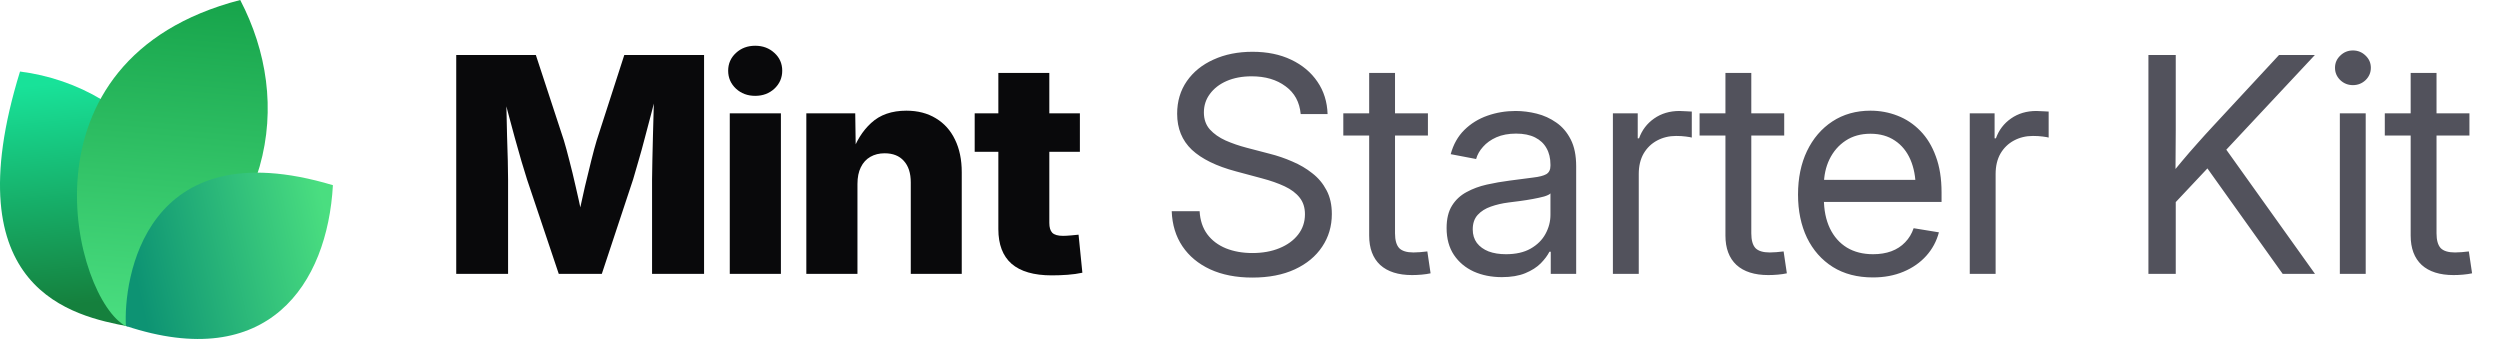
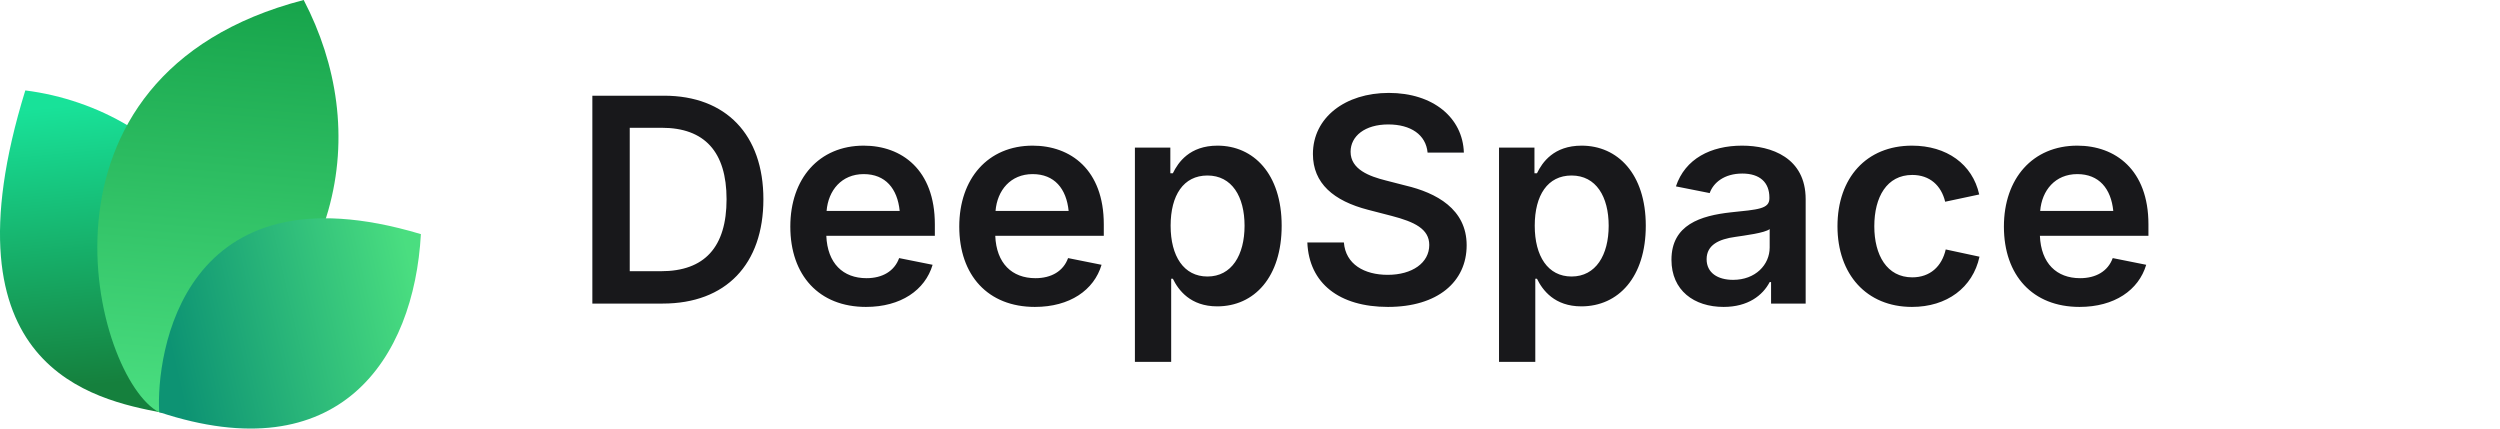
- <svg xmlns="http://www.w3.org/2000/svg" width="177" height="24" viewBox="0 0 177 24" fill="none">
-   <path d="M9.061 23.108C5.268 22.377 -3.391 20.627 1.417 5.064C9.634 6.099 16.973 14.064 9.061 23.108Z" fill="url(#paint0_linear_17557_2020)" />
-   <path d="M8.919 23.094C5.276 21.222 0.784 4.209 17.007 0C20.757 7.193 19.621 16.545 8.919 23.094Z" fill="url(#paint1_linear_17557_2020)" />
-   <path d="M8.914 23.079C8.735 19.882 10.159 9.085 23.57 13.111C23.181 20.123 18.984 26.418 8.914 23.079Z" fill="url(#paint2_linear_17557_2020)" />
-   <path d="M32.301 19.392V3.894H37.938L39.925 9.948C40.036 10.315 40.164 10.787 40.31 11.362C40.462 11.938 40.611 12.552 40.757 13.204C40.91 13.855 41.048 14.483 41.173 15.086C41.305 15.682 41.412 16.192 41.495 16.615H40.695C40.771 16.192 40.871 15.682 40.996 15.086C41.128 14.49 41.267 13.866 41.412 13.214C41.565 12.562 41.714 11.948 41.86 11.373C42.005 10.79 42.133 10.315 42.244 9.948L44.2 3.894H49.848V19.392H46.166V12.704C46.166 12.357 46.173 11.917 46.187 11.383C46.2 10.849 46.214 10.27 46.228 9.646C46.249 9.022 46.266 8.391 46.28 7.753C46.301 7.115 46.311 6.519 46.311 5.964H46.623C46.485 6.561 46.332 7.181 46.166 7.826C45.999 8.471 45.833 9.102 45.666 9.719C45.507 10.336 45.351 10.901 45.198 11.414C45.053 11.928 44.928 12.357 44.824 12.704L42.608 19.392H39.561L37.314 12.704C37.203 12.357 37.072 11.928 36.919 11.414C36.773 10.901 36.614 10.34 36.441 9.729C36.274 9.112 36.104 8.481 35.931 7.836C35.764 7.192 35.608 6.567 35.463 5.964H35.827C35.834 6.512 35.844 7.105 35.858 7.743C35.872 8.374 35.886 9.005 35.9 9.636C35.92 10.26 35.938 10.839 35.952 11.373C35.965 11.907 35.972 12.351 35.972 12.704V19.392H32.301ZM51.668 19.392V8.024H55.288V19.392H51.668ZM53.468 6.786C52.927 6.786 52.473 6.616 52.105 6.276C51.738 5.93 51.554 5.507 51.554 5.007C51.554 4.508 51.738 4.088 52.105 3.749C52.473 3.409 52.927 3.239 53.468 3.239C54.009 3.239 54.463 3.409 54.83 3.749C55.198 4.082 55.382 4.501 55.382 5.007C55.382 5.507 55.198 5.93 54.83 6.276C54.463 6.616 54.009 6.786 53.468 6.786ZM60.708 13.027V19.392H57.088V8.024H60.551L60.593 10.967H60.281C60.593 10.024 61.061 9.268 61.685 8.7C62.309 8.124 63.138 7.836 64.171 7.836C64.975 7.836 65.672 8.017 66.262 8.377C66.851 8.731 67.302 9.234 67.614 9.885C67.933 10.537 68.092 11.307 68.092 12.194V19.392H64.483V12.912C64.483 12.26 64.32 11.754 63.994 11.394C63.675 11.033 63.221 10.853 62.632 10.853C62.25 10.853 61.914 10.936 61.623 11.102C61.332 11.269 61.106 11.515 60.947 11.841C60.787 12.16 60.708 12.555 60.708 13.027ZM76.456 8.024V10.749H69.008V8.024H76.456ZM70.683 5.163H74.292V15.783C74.292 16.102 74.361 16.334 74.5 16.48C74.646 16.625 74.899 16.698 75.259 16.698C75.405 16.698 75.596 16.688 75.831 16.667C76.074 16.646 76.251 16.629 76.362 16.615L76.632 19.309C76.313 19.378 75.963 19.427 75.582 19.455C75.207 19.482 74.836 19.496 74.469 19.496C73.2 19.496 72.25 19.222 71.619 18.674C70.995 18.127 70.683 17.308 70.683 16.22V5.163Z" fill="#09090B" />
-   <path d="M88.667 19.652C87.523 19.652 86.528 19.458 85.682 19.07C84.843 18.681 84.188 18.137 83.716 17.437C83.245 16.736 82.992 15.908 82.957 14.951H84.933C84.968 15.596 85.148 16.14 85.474 16.584C85.8 17.021 86.24 17.354 86.795 17.582C87.35 17.804 87.974 17.915 88.667 17.915C89.388 17.915 90.026 17.801 90.581 17.572C91.143 17.343 91.583 17.024 91.902 16.615C92.228 16.199 92.391 15.717 92.391 15.169C92.391 14.698 92.266 14.306 92.017 13.994C91.767 13.675 91.413 13.408 90.956 13.193C90.498 12.978 89.954 12.787 89.323 12.621L87.502 12.132C86.123 11.765 85.082 11.255 84.382 10.603C83.689 9.944 83.342 9.095 83.342 8.055C83.342 7.174 83.571 6.404 84.028 5.746C84.486 5.087 85.117 4.577 85.921 4.217C86.726 3.849 87.645 3.666 88.678 3.666C89.718 3.666 90.63 3.853 91.413 4.227C92.204 4.602 92.824 5.122 93.275 5.787C93.726 6.446 93.965 7.209 93.993 8.076H92.089C92.013 7.23 91.656 6.574 91.018 6.11C90.387 5.638 89.586 5.403 88.615 5.403C87.95 5.403 87.36 5.513 86.847 5.735C86.341 5.957 85.946 6.262 85.661 6.651C85.377 7.032 85.235 7.469 85.235 7.961C85.235 8.447 85.377 8.849 85.661 9.168C85.946 9.48 86.317 9.74 86.774 9.948C87.232 10.149 87.724 10.319 88.251 10.457L89.884 10.884C90.439 11.023 90.977 11.206 91.496 11.435C92.023 11.657 92.495 11.934 92.911 12.267C93.334 12.593 93.67 12.995 93.92 13.474C94.17 13.945 94.294 14.504 94.294 15.149C94.294 16.015 94.066 16.788 93.608 17.468C93.157 18.148 92.512 18.681 91.673 19.07C90.834 19.458 89.832 19.652 88.667 19.652ZM101.097 8.024V9.594H95.106V8.024H101.097ZM96.937 5.163H98.767V16.521C98.767 17 98.865 17.347 99.059 17.562C99.26 17.77 99.6 17.874 100.078 17.874C100.21 17.874 100.366 17.867 100.546 17.853C100.733 17.832 100.903 17.815 101.056 17.801L101.285 19.351C101.097 19.392 100.886 19.423 100.65 19.444C100.414 19.465 100.189 19.475 99.974 19.475C98.996 19.475 98.244 19.236 97.717 18.758C97.197 18.272 96.937 17.579 96.937 16.677V5.163ZM106.33 19.621C105.595 19.621 104.932 19.489 104.343 19.226C103.754 18.955 103.285 18.564 102.939 18.05C102.592 17.53 102.419 16.896 102.419 16.147C102.419 15.495 102.547 14.965 102.804 14.556C103.06 14.146 103.403 13.828 103.833 13.599C104.263 13.363 104.742 13.186 105.269 13.068C105.796 12.95 106.333 12.857 106.881 12.787C107.574 12.69 108.132 12.617 108.555 12.569C108.978 12.52 109.287 12.441 109.481 12.33C109.675 12.212 109.772 12.014 109.772 11.737V11.654C109.772 11.203 109.679 10.815 109.492 10.489C109.311 10.163 109.041 9.91 108.68 9.729C108.32 9.549 107.872 9.459 107.338 9.459C106.805 9.459 106.34 9.546 105.945 9.719C105.556 9.892 105.241 10.118 104.998 10.395C104.755 10.665 104.593 10.953 104.509 11.258L102.71 10.915C102.897 10.222 103.22 9.65 103.677 9.199C104.135 8.748 104.679 8.412 105.31 8.19C105.941 7.968 106.607 7.857 107.307 7.857C107.8 7.857 108.295 7.92 108.795 8.044C109.301 8.169 109.765 8.381 110.188 8.679C110.611 8.97 110.951 9.369 111.208 9.875C111.464 10.374 111.593 11.005 111.593 11.768V19.392H109.793V17.822H109.7C109.568 18.085 109.363 18.359 109.086 18.643C108.809 18.921 108.444 19.153 107.994 19.34C107.543 19.527 106.988 19.621 106.33 19.621ZM106.621 17.998C107.321 17.998 107.904 17.867 108.368 17.603C108.84 17.333 109.19 16.986 109.419 16.563C109.654 16.133 109.772 15.682 109.772 15.211V13.692C109.703 13.769 109.554 13.841 109.325 13.911C109.096 13.973 108.829 14.032 108.524 14.088C108.226 14.143 107.921 14.192 107.609 14.233C107.304 14.275 107.033 14.309 106.798 14.337C106.354 14.393 105.938 14.49 105.549 14.628C105.168 14.76 104.86 14.954 104.624 15.211C104.388 15.467 104.27 15.811 104.27 16.241C104.27 16.615 104.367 16.934 104.561 17.198C104.762 17.461 105.04 17.662 105.393 17.801C105.747 17.933 106.156 17.998 106.621 17.998ZM114.193 19.392V8.024H115.951V9.792H116.045C116.253 9.209 116.61 8.741 117.116 8.388C117.622 8.034 118.219 7.857 118.905 7.857C119.058 7.857 119.217 7.864 119.384 7.878C119.55 7.885 119.682 7.892 119.779 7.899V9.74C119.716 9.719 119.578 9.695 119.363 9.667C119.155 9.639 118.922 9.625 118.666 9.625C118.174 9.625 117.726 9.733 117.324 9.948C116.922 10.163 116.603 10.471 116.367 10.874C116.138 11.276 116.024 11.758 116.024 12.319V19.392H114.193ZM126.322 8.024V9.594H120.33V8.024H126.322ZM122.161 5.163H123.992V16.521C123.992 17 124.089 17.347 124.283 17.562C124.484 17.77 124.824 17.874 125.302 17.874C125.434 17.874 125.59 17.867 125.77 17.853C125.958 17.832 126.127 17.815 126.28 17.801L126.509 19.351C126.322 19.392 126.11 19.423 125.874 19.444C125.639 19.465 125.413 19.475 125.198 19.475C124.221 19.475 123.468 19.236 122.941 18.758C122.421 18.272 122.161 17.579 122.161 16.677V5.163ZM132.604 19.642C131.502 19.642 130.555 19.396 129.765 18.903C128.974 18.404 128.364 17.714 127.934 16.834C127.511 15.946 127.3 14.927 127.3 13.775C127.3 12.611 127.511 11.584 127.934 10.697C128.364 9.802 128.964 9.102 129.734 8.596C130.51 8.089 131.408 7.836 132.428 7.836C133.1 7.836 133.738 7.954 134.341 8.19C134.952 8.426 135.489 8.783 135.954 9.261C136.425 9.74 136.793 10.343 137.056 11.071C137.327 11.792 137.462 12.645 137.462 13.63V14.296H128.433V12.735H136.463L135.631 13.297C135.631 12.541 135.506 11.876 135.257 11.3C135.007 10.725 134.643 10.277 134.165 9.958C133.686 9.632 133.107 9.469 132.428 9.469C131.748 9.469 131.162 9.632 130.67 9.958C130.177 10.284 129.796 10.725 129.526 11.279C129.262 11.827 129.13 12.441 129.13 13.12V14.046C129.13 14.864 129.273 15.572 129.557 16.168C129.841 16.757 130.243 17.211 130.763 17.53C131.283 17.842 131.901 17.998 132.615 17.998C133.093 17.998 133.523 17.929 133.905 17.79C134.293 17.645 134.619 17.433 134.882 17.156C135.153 16.879 135.354 16.546 135.486 16.157L137.275 16.449C137.108 17.08 136.81 17.634 136.38 18.113C135.95 18.591 135.413 18.966 134.768 19.236C134.123 19.507 133.402 19.642 132.604 19.642ZM139.459 19.392V8.024H141.217V9.792H141.311C141.519 9.209 141.876 8.741 142.382 8.388C142.888 8.034 143.485 7.857 144.171 7.857C144.324 7.857 144.483 7.864 144.649 7.878C144.816 7.885 144.948 7.892 145.045 7.899V9.74C144.982 9.719 144.844 9.695 144.629 9.667C144.421 9.639 144.188 9.625 143.932 9.625C143.439 9.625 142.992 9.733 142.59 9.948C142.188 10.163 141.869 10.471 141.633 10.874C141.404 11.276 141.29 11.758 141.29 12.319V19.392H139.459ZM153.429 14.961V12.715C153.783 12.257 154.136 11.82 154.49 11.404C154.844 10.981 155.204 10.565 155.572 10.156C155.939 9.74 156.314 9.327 156.695 8.918L161.355 3.894H163.893L157.277 10.967H157.184L153.429 14.961ZM152.108 19.392V3.894H154.043V9.241L154.022 12.559L154.043 13.505V19.392H152.108ZM161.615 19.392L155.967 11.477L157.173 9.969L163.903 19.392H161.615ZM165.661 19.392V8.024H167.492V19.392H165.661ZM166.587 6.027C166.24 6.027 165.942 5.909 165.692 5.673C165.443 5.43 165.318 5.139 165.318 4.799C165.318 4.459 165.443 4.172 165.692 3.936C165.942 3.693 166.24 3.572 166.587 3.572C166.934 3.572 167.232 3.693 167.482 3.936C167.731 4.172 167.856 4.459 167.856 4.799C167.856 5.139 167.731 5.43 167.482 5.673C167.232 5.909 166.934 6.027 166.587 6.027ZM174.836 8.024V9.594H168.844V8.024H174.836ZM170.675 5.163H172.506V16.521C172.506 17 172.603 17.347 172.797 17.562C172.998 17.77 173.338 17.874 173.816 17.874C173.948 17.874 174.104 17.867 174.284 17.853C174.472 17.832 174.641 17.815 174.794 17.801L175.023 19.351C174.836 19.392 174.624 19.423 174.388 19.444C174.153 19.465 173.927 19.475 173.712 19.475C172.735 19.475 171.982 19.236 171.455 18.758C170.935 18.272 170.675 17.579 170.675 16.677V5.163Z" fill="#52525C" />
+ <svg xmlns="http://www.w3.org/2000/svg" width="140" height="24" viewBox="0 0 140 24" fill="none">
+   <path d="M9.061 23.108C5.268 22.377 -3.391 20.627 1.417 5.064C9.634 6.099 16.973 14.064 9.061 23.108Z" fill="url(#paint0_linear)" />
+   <path d="M8.919 23.094C5.276 21.222 0.784 4.209 17.007 0C20.757 7.193 19.621 16.545 8.919 23.094Z" fill="url(#paint1_linear)" />
+   <path d="M8.914 23.079C8.735 19.882 10.159 9.085 23.57 13.111C23.181 20.123 18.984 26.418 8.914 23.079Z" fill="url(#paint2_linear)" />
+   <text x="32" y="17" font-family="system-ui, -apple-system, sans-serif" font-size="16" font-weight="600" fill="#18181B">DeepSpace</text>
  <defs>
-     <linearGradient id="paint0_linear_17557_2020" x1="3.776" y1="5.916" x2="5.232" y2="21.559" gradientUnits="userSpaceOnUse">
+     <linearGradient id="paint0_linear" x1="3.776" y1="5.916" x2="5.232" y2="21.559" gradientUnits="userSpaceOnUse">
      <stop stop-color="#18E299" />
      <stop offset="1" stop-color="#15803D" />
    </linearGradient>
-     <linearGradient id="paint1_linear_17557_2020" x1="12.171" y1="-0.718" x2="10.19" y2="22.983" gradientUnits="userSpaceOnUse">
+     <linearGradient id="paint1_linear" x1="12.171" y1="-0.718" x2="10.19" y2="22.983" gradientUnits="userSpaceOnUse">
      <stop stop-color="#16A34A" />
      <stop offset="1" stop-color="#4ADE80" />
    </linearGradient>
-     <linearGradient id="paint2_linear_17557_2020" x1="23.133" y1="15.353" x2="9.338" y2="18.52" gradientUnits="userSpaceOnUse">
+     <linearGradient id="paint2_linear" x1="23.133" y1="15.353" x2="9.338" y2="18.52" gradientUnits="userSpaceOnUse">
      <stop stop-color="#4ADE80" />
      <stop offset="1" stop-color="#0D9373" />
    </linearGradient>
  </defs>
</svg>
